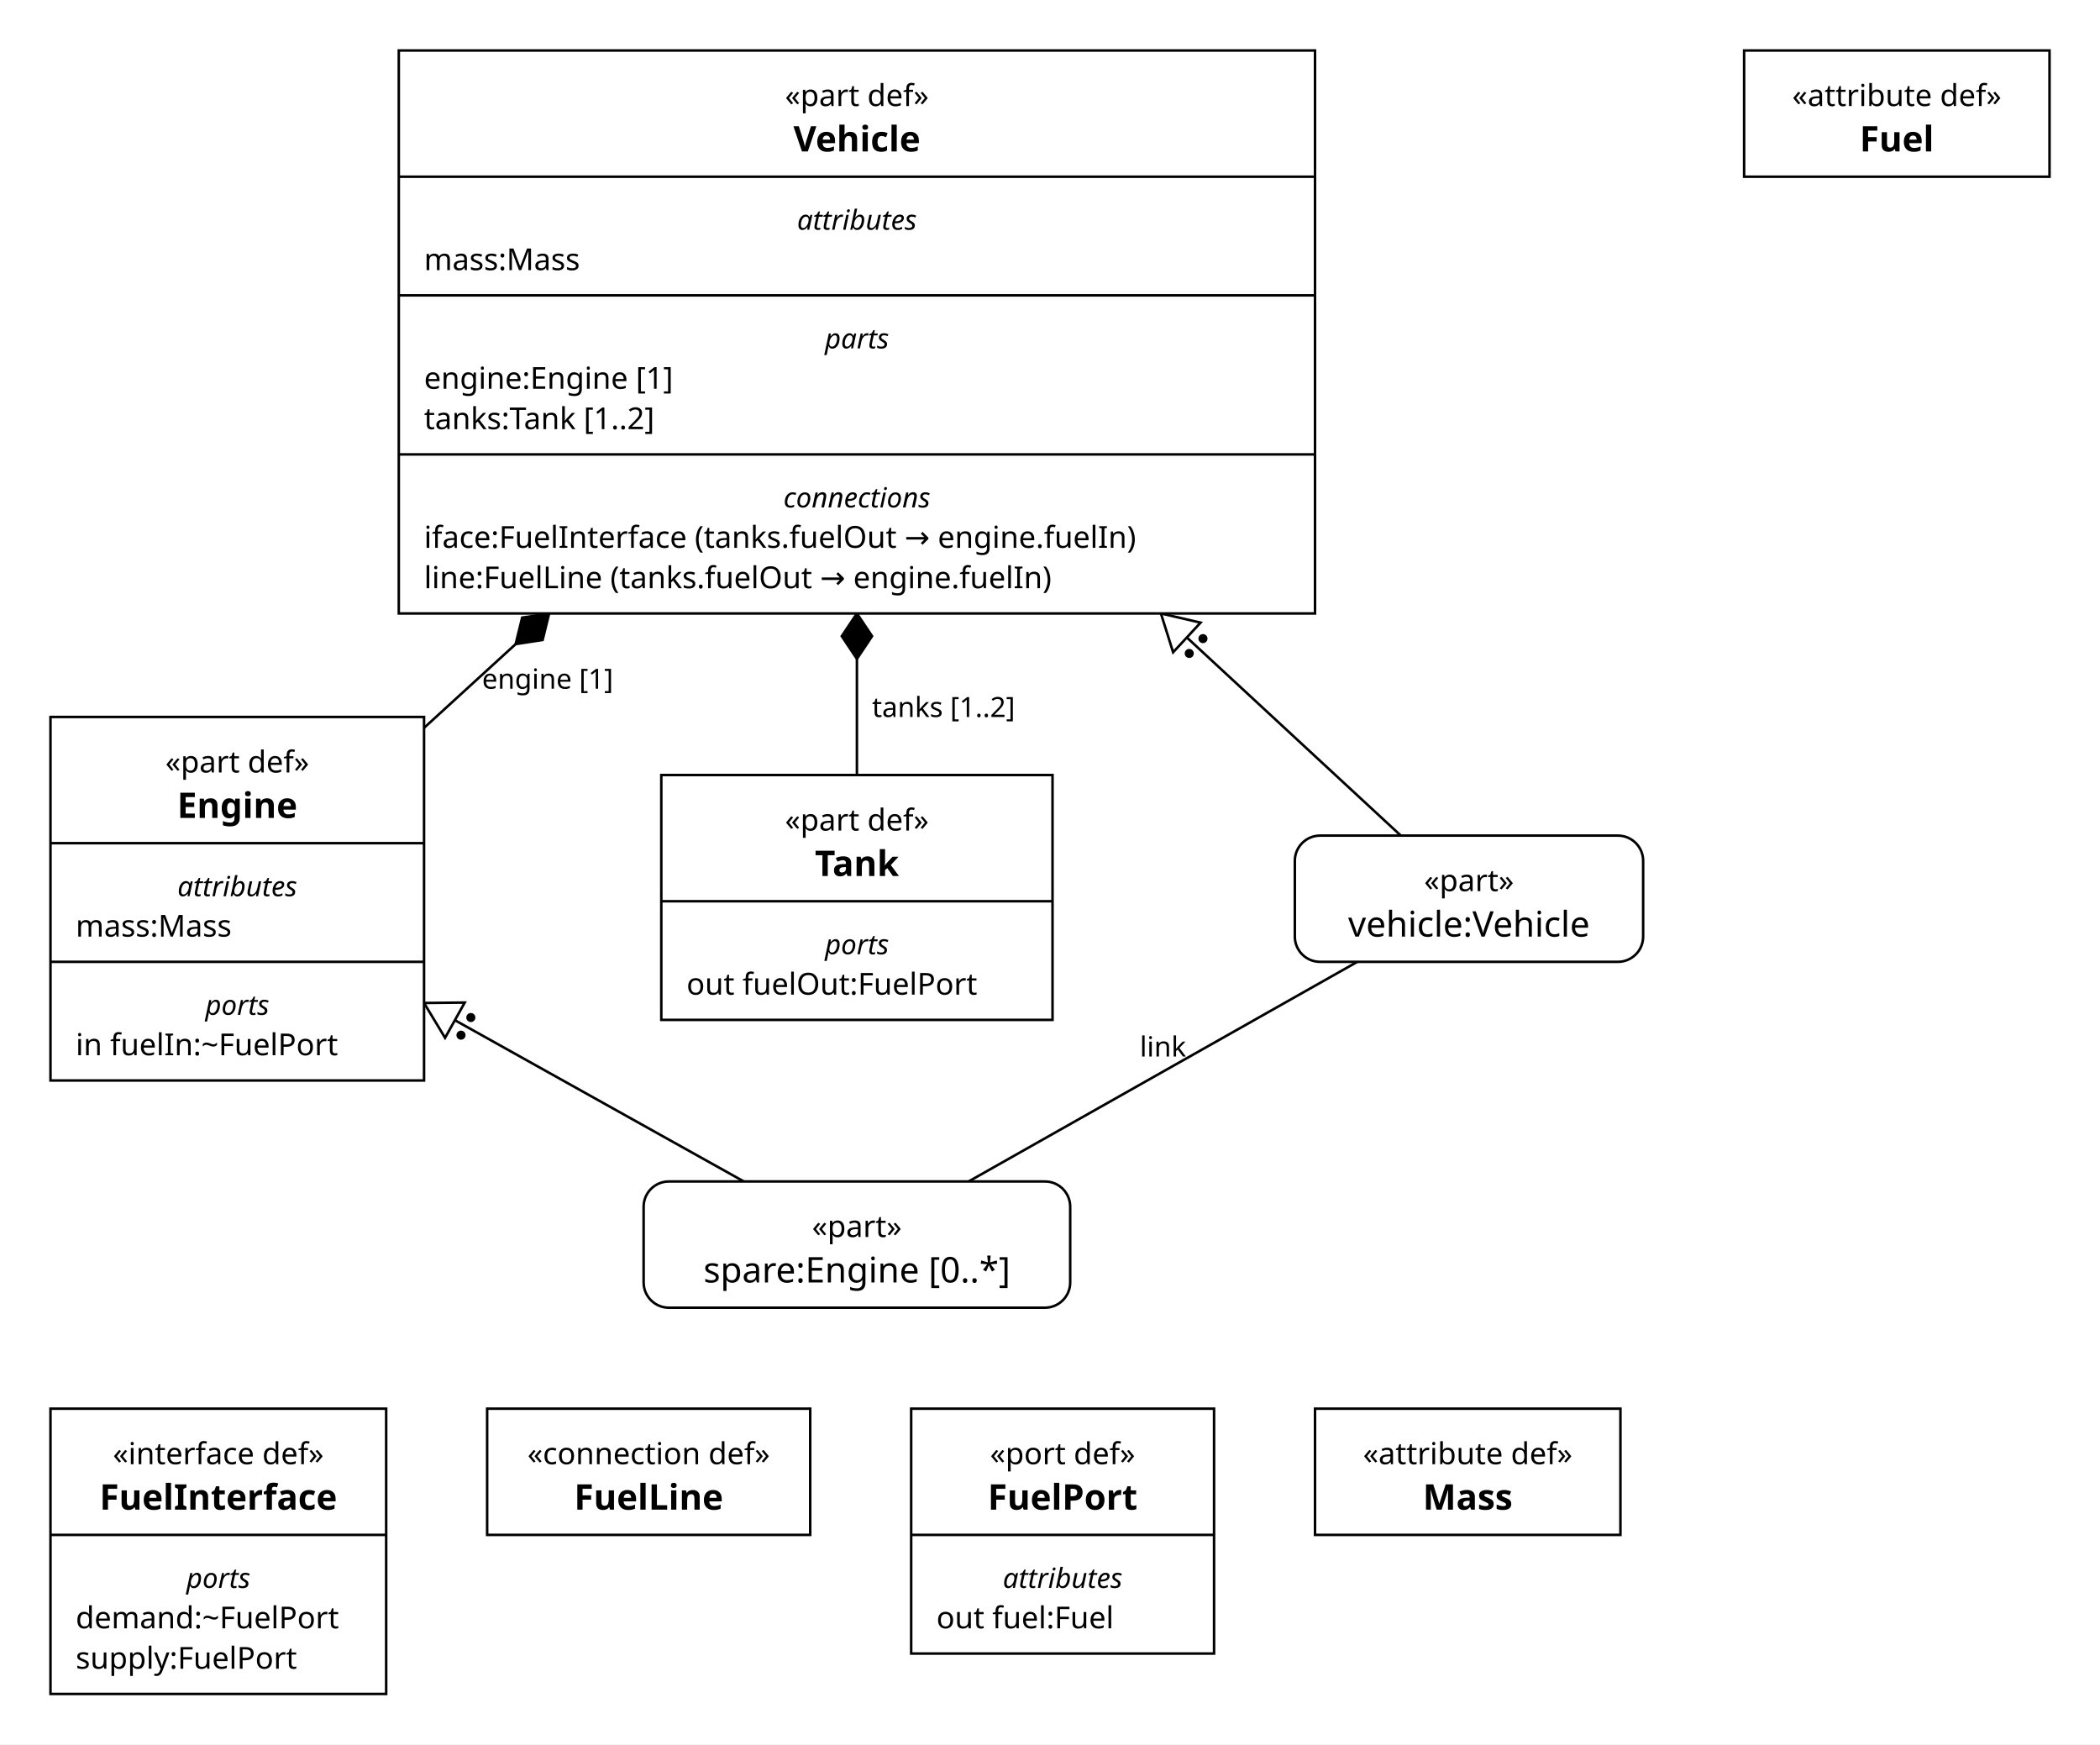
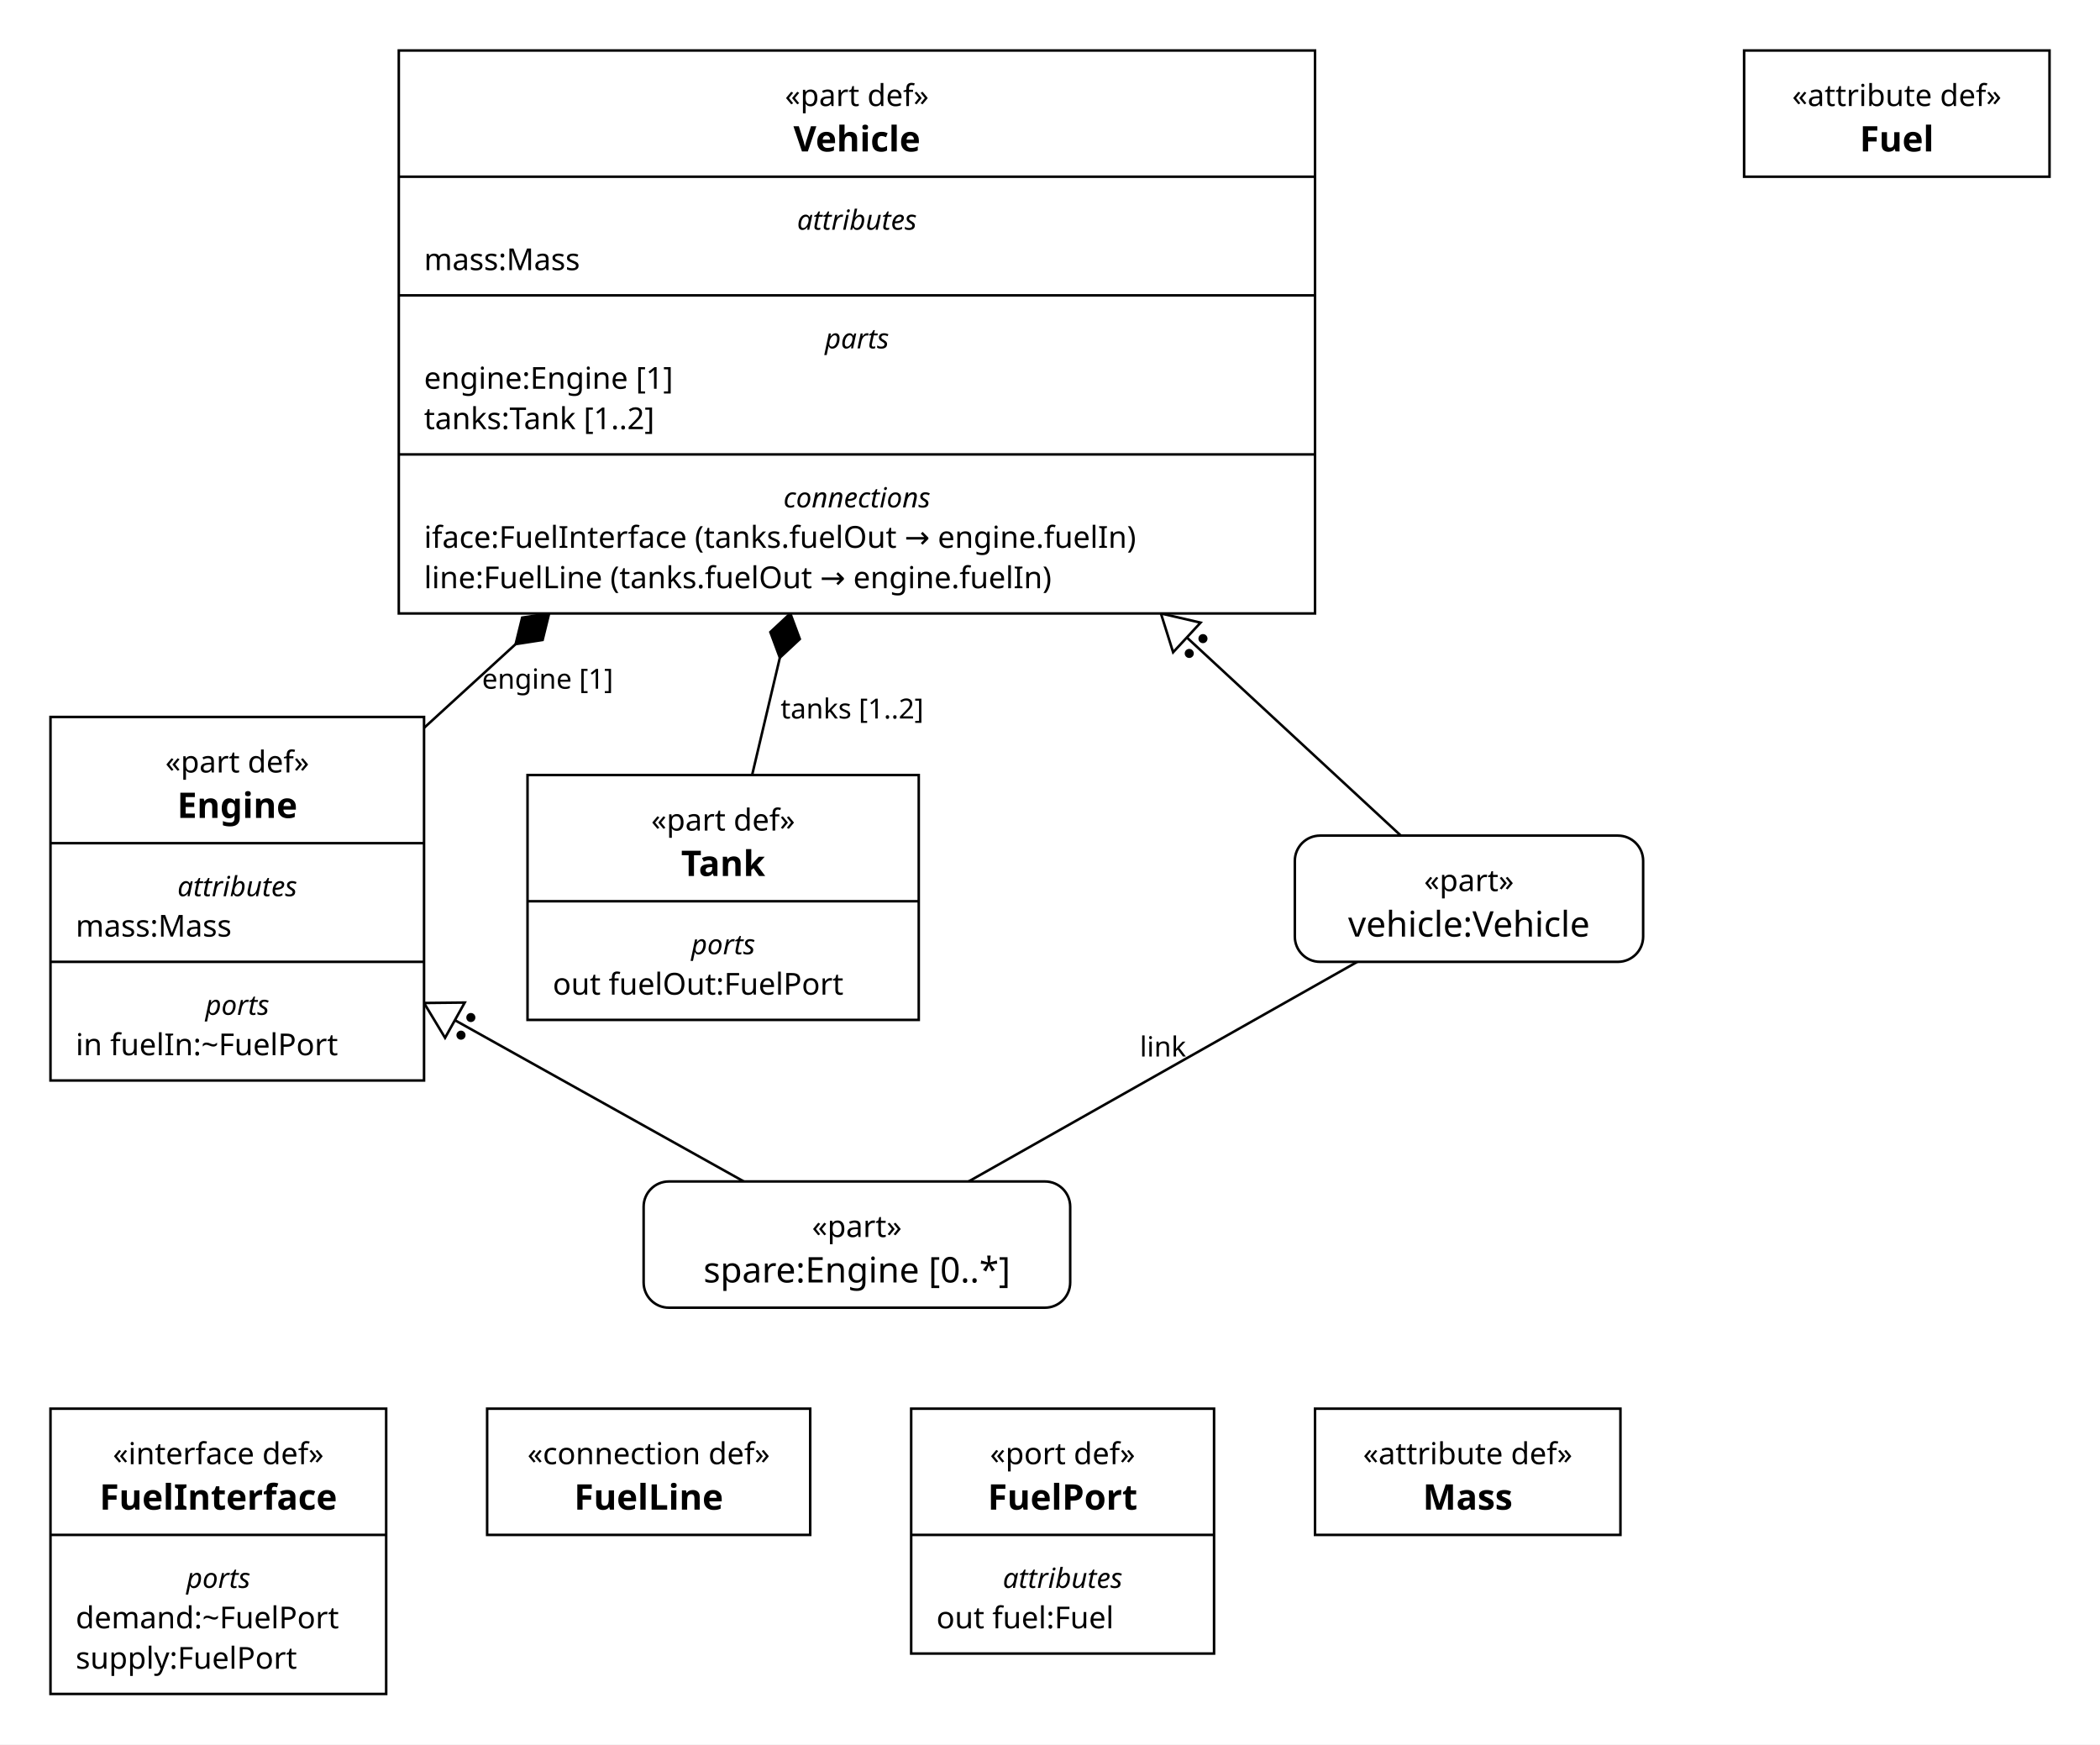
<svg xmlns="http://www.w3.org/2000/svg" width="832" height="691" viewBox="0 0 832 691" font-family="sans-serif">
  <rect x="0" y="0" width="832" height="691" fill="#ffffff" />
  <polyline points="204.29,255.15 168,288.33" fill="none" stroke="#000000" />
  <polygon points="217.57,243 206.88,244.65 204.29,255.15 214.98,253.5" fill="#000000" stroke="#000000" />
  <text x="190.97" y="272.81" text-anchor="start" font-size="11">engine [1]</text>
-   <polyline points="339.5,261 339.5,307" fill="none" stroke="#000000" />
-   <polygon points="339.5,243 333.5,252 339.5,261 345.5,252" fill="#000000" stroke="#000000" />
-   <text x="345.5" y="284" text-anchor="start" font-size="11">tanks [1..2]</text>
+   <polyline points="308.97,260.52 297.98,307" fill="none" stroke="#000000" />
+   <polygon points="313.12,243 305.21,250.38 308.97,260.52 316.88,253.14" fill="#000000" stroke="#000000" />
+   <text x="309.27" y="284.62" text-anchor="start" font-size="11">tanks [1..2]</text>
  <polyline points="294.7,468 180.23,404.12" fill="none" stroke="#000000" />
  <polygon points="168,397.3 184.12,397.13 176.33,411.1" fill="#ffffff" stroke="#000000" />
  <circle cx="186.54" cy="403.06" r="1.8" fill="#000000" />
  <circle cx="182.64" cy="410.05" r="1.8" fill="#000000" />
  <polyline points="555,331 470.21,252.51" fill="none" stroke="#000000" />
  <polygon points="459.94,243 475.65,246.64 464.78,258.38" fill="#ffffff" stroke="#000000" />
  <circle cx="476.6" cy="252.97" r="1.8" fill="#000000" />
  <circle cx="471.17" cy="258.84" r="1.8" fill="#000000" />
  <polyline points="537.75,381 383.75,468" fill="none" stroke="#000000" />
  <text x="460.75" y="418.5" text-anchor="middle" font-size="11">link</text>
  <rect x="20" y="284" width="148" height="144" fill="#ffffff" stroke="#000000" />
  <text x="94" y="306" text-anchor="middle" font-size="12">«part def»</text>
  <text x="94" y="324" text-anchor="middle" font-size="14" font-weight="bold">Engine</text>
  <polyline points="20,334 168,334" fill="none" stroke="#000000" />
  <text x="94" y="355" text-anchor="middle" font-size="11" font-style="italic">attributes</text>
  <text x="30" y="371" text-anchor="start" font-size="12">mass:Mass</text>
  <polyline points="20,381 168,381" fill="none" stroke="#000000" />
  <text x="94" y="402" text-anchor="middle" font-size="11" font-style="italic">ports</text>
  <text x="30" y="418" text-anchor="start" font-size="12">in fuelIn:~FuelPort</text>
  <rect x="691" y="20" width="121" height="50" fill="#ffffff" stroke="#000000" />
  <text x="751.5" y="42" text-anchor="middle" font-size="12">«attribute def»</text>
  <text x="751.5" y="60" text-anchor="middle" font-size="14" font-weight="bold">Fuel</text>
  <rect x="20" y="558" width="133" height="113" fill="#ffffff" stroke="#000000" />
  <text x="86.5" y="580" text-anchor="middle" font-size="12">«interface def»</text>
  <text x="86.5" y="598" text-anchor="middle" font-size="14" font-weight="bold">FuelInterface</text>
  <polyline points="20,608 153,608" fill="none" stroke="#000000" />
  <text x="86.5" y="629" text-anchor="middle" font-size="11" font-style="italic">ports</text>
  <text x="30" y="645" text-anchor="start" font-size="12">demand:~FuelPort</text>
  <text x="30" y="661" text-anchor="start" font-size="12">supply:FuelPort</text>
  <rect x="193" y="558" width="128" height="50" fill="#ffffff" stroke="#000000" />
  <text x="257" y="580" text-anchor="middle" font-size="12">«connection def»</text>
  <text x="257" y="598" text-anchor="middle" font-size="14" font-weight="bold">FuelLine</text>
  <rect x="361" y="558" width="120" height="97" fill="#ffffff" stroke="#000000" />
  <text x="421" y="580" text-anchor="middle" font-size="12">«port def»</text>
  <text x="421" y="598" text-anchor="middle" font-size="14" font-weight="bold">FuelPort</text>
  <polyline points="361,608 481,608" fill="none" stroke="#000000" />
  <text x="421" y="629" text-anchor="middle" font-size="11" font-style="italic">attributes</text>
  <text x="371" y="645" text-anchor="start" font-size="12">out fuel:Fuel</text>
  <rect x="521" y="558" width="121" height="50" fill="#ffffff" stroke="#000000" />
  <text x="581.5" y="580" text-anchor="middle" font-size="12">«attribute def»</text>
  <text x="581.5" y="598" text-anchor="middle" font-size="14" font-weight="bold">Mass</text>
-   <rect x="262" y="307" width="155" height="97" fill="#ffffff" stroke="#000000" />
-   <text x="339.5" y="329" text-anchor="middle" font-size="12">«part def»</text>
-   <text x="339.5" y="347" text-anchor="middle" font-size="14" font-weight="bold">Tank</text>
-   <polyline points="262,357 417,357" fill="none" stroke="#000000" />
-   <text x="339.5" y="378" text-anchor="middle" font-size="11" font-style="italic">ports</text>
-   <text x="272" y="394" text-anchor="start" font-size="12">out fuelOut:FuelPort</text>
+   <rect x="209" y="307" width="155" height="97" fill="#ffffff" stroke="#000000" />
+   <text x="286.5" y="329" text-anchor="middle" font-size="12">«part def»</text>
+   <text x="286.5" y="347" text-anchor="middle" font-size="14" font-weight="bold">Tank</text>
+   <polyline points="209,357 364,357" fill="none" stroke="#000000" />
+   <text x="286.5" y="378" text-anchor="middle" font-size="11" font-style="italic">ports</text>
+   <text x="219" y="394" text-anchor="start" font-size="12">out fuelOut:FuelPort</text>
  <rect x="158" y="20" width="363" height="223" fill="#ffffff" stroke="#000000" />
  <text x="339.5" y="42" text-anchor="middle" font-size="12">«part def»</text>
  <text x="339.5" y="60" text-anchor="middle" font-size="14" font-weight="bold">Vehicle</text>
  <polyline points="158,70 521,70" fill="none" stroke="#000000" />
  <text x="339.5" y="91" text-anchor="middle" font-size="11" font-style="italic">attributes</text>
  <text x="168" y="107" text-anchor="start" font-size="12">mass:Mass</text>
  <polyline points="158,117 521,117" fill="none" stroke="#000000" />
  <text x="339.5" y="138" text-anchor="middle" font-size="11" font-style="italic">parts</text>
  <text x="168" y="154" text-anchor="start" font-size="12">engine:Engine [1]</text>
  <text x="168" y="170" text-anchor="start" font-size="12">tanks:Tank [1..2]</text>
  <polyline points="158,180 521,180" fill="none" stroke="#000000" />
  <text x="339.5" y="201" text-anchor="middle" font-size="11" font-style="italic">connections</text>
  <text x="168" y="217" text-anchor="start" font-size="12">iface:FuelInterface (tanks.fuelOut → engine.fuelIn)</text>
  <text x="168" y="233" text-anchor="start" font-size="12">line:FuelLine (tanks.fuelOut → engine.fuelIn)</text>
  <rect x="255" y="468" width="169" height="50" rx="10" fill="#ffffff" stroke="#000000" />
  <text x="339.5" y="490" text-anchor="middle" font-size="12">«part»</text>
  <text x="339.5" y="508" text-anchor="middle" font-size="14">spare:Engine [0..*]</text>
  <rect x="513" y="331" width="138" height="50" rx="10" fill="#ffffff" stroke="#000000" />
  <text x="582" y="353" text-anchor="middle" font-size="12">«part»</text>
  <text x="582" y="371" text-anchor="middle" font-size="14">vehicle:Vehicle</text>
</svg>
